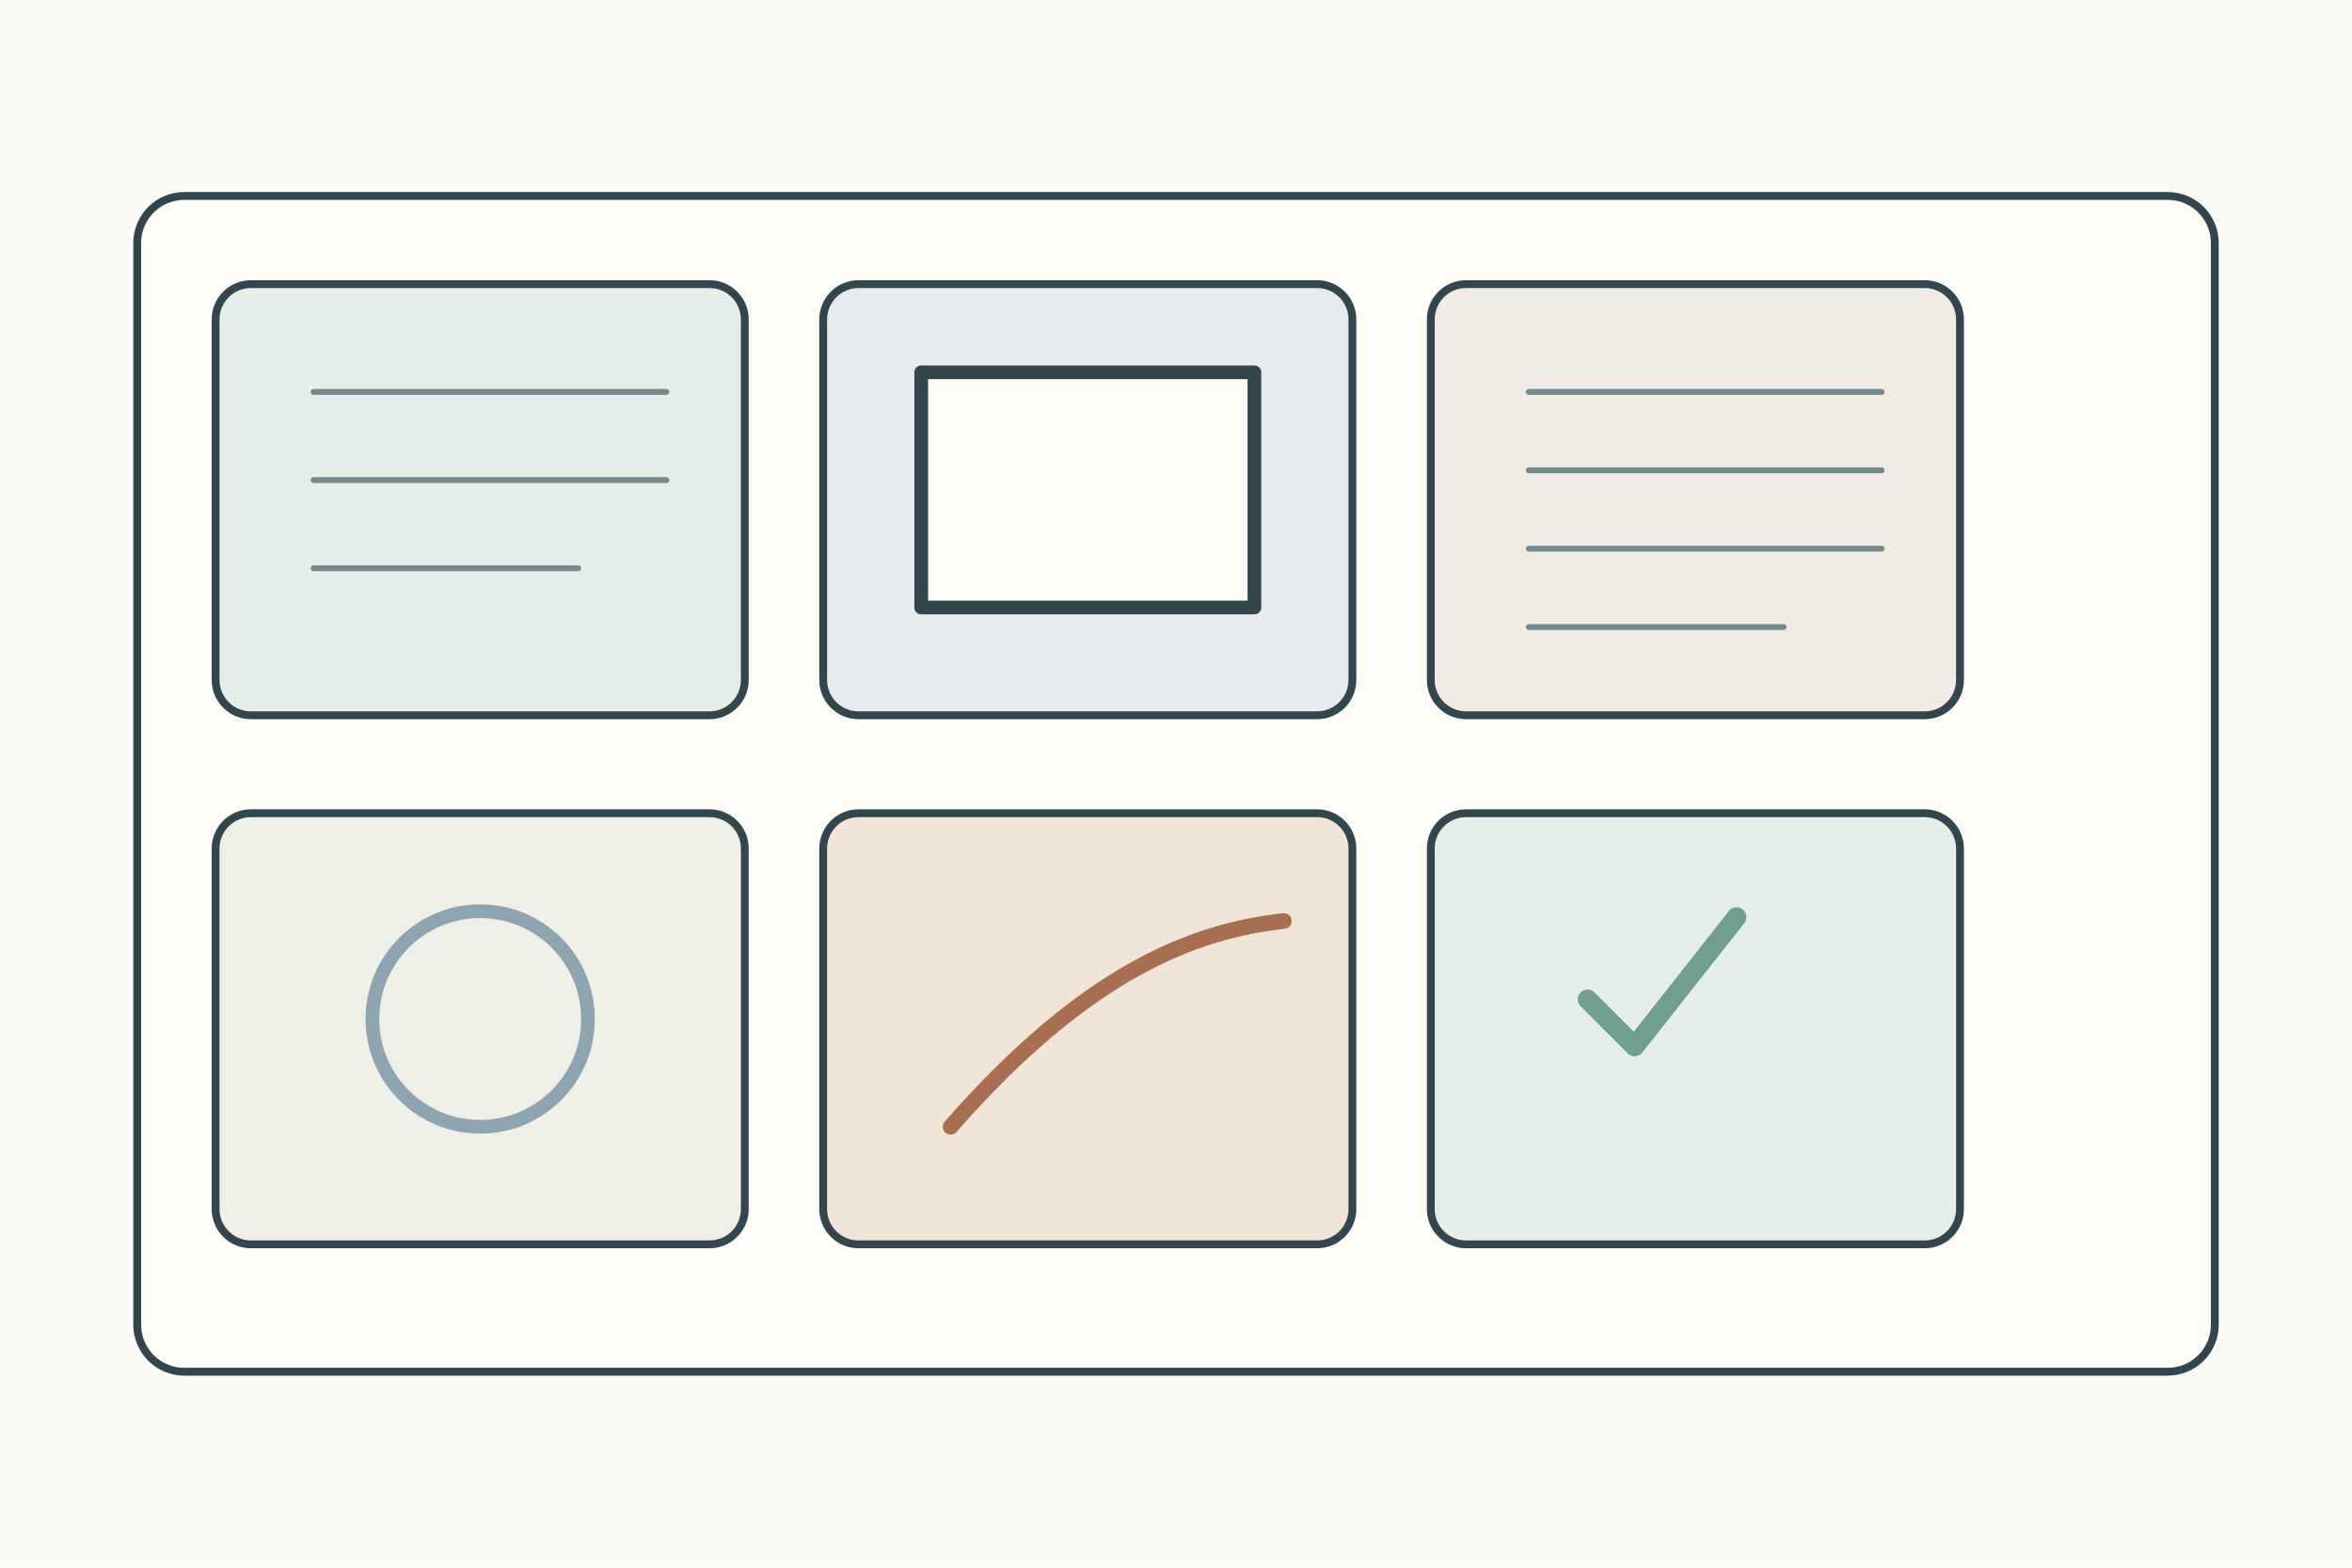
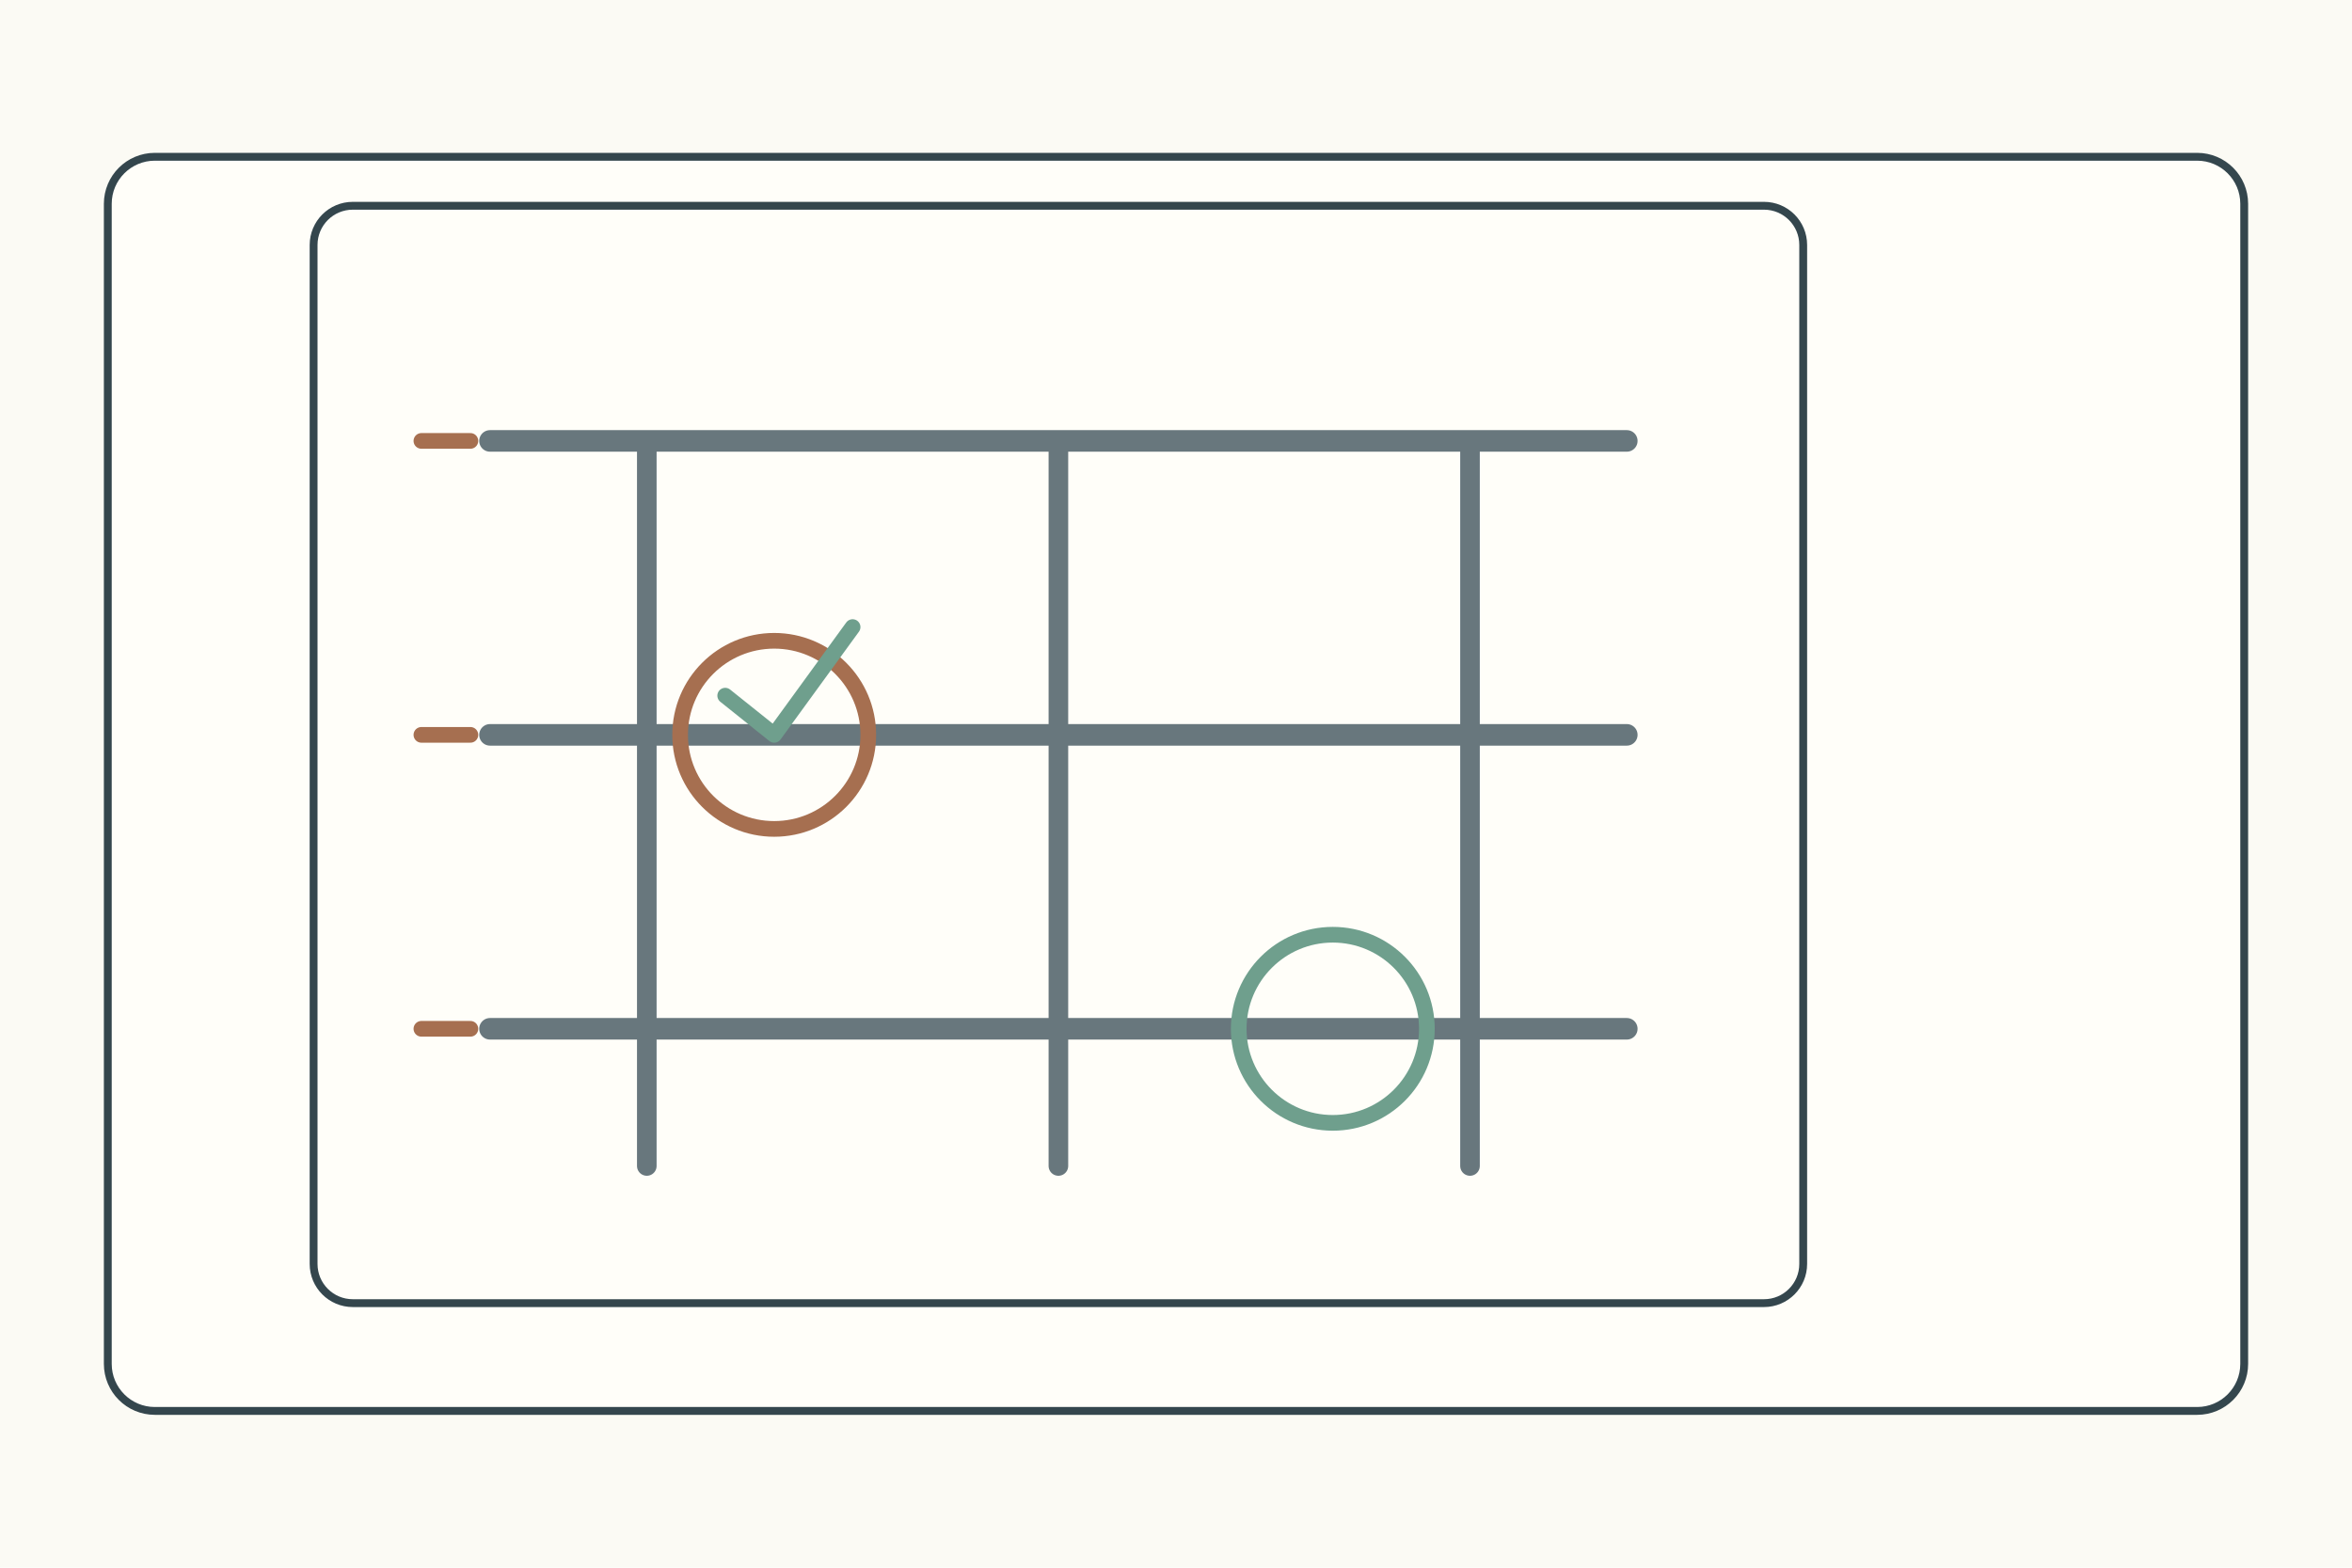
<svg xmlns="http://www.w3.org/2000/svg" width="1200" height="800">
  <rect width="1200" height="800" fill="#fbfaf4" />
  <g stroke="#34464d" stroke-width="4" fill="none" stroke-linecap="round" stroke-linejoin="round">
-     <rect x="70" y="100" width="1060" height="600" rx="24" fill="#fffef9" />
-     <g transform="translate(110 145)">
-       <g>
-         <rect width="270" height="220" rx="18" fill="#e5eee8" />
-         <path d="M50 55h180M50 100h180M50 145h135" stroke="#75888d" stroke-width="3" />
-       </g>
-       <g transform="translate(310 0)">
-         <rect width="270" height="220" rx="18" fill="#e7ebef" />
-         <rect x="50" y="45" width="170" height="120" fill="#fffef9" stroke-width="7" />
-       </g>
-       <g transform="translate(620 0)">
-         <rect width="270" height="220" rx="18" fill="#f0ece5" />
-         <path d="M50 55h180M50 95h180M50 135h180M50 175h130" stroke="#75888d" stroke-width="3" />
-       </g>
-       <g transform="translate(0 270)">
-         <rect width="270" height="220" rx="18" fill="#eef0e8" />
-         <circle cx="135" cy="105" r="55" fill="none" stroke="#8ea4b0" stroke-width="7" />
-       </g>
-       <g transform="translate(310 270)">
-         <rect width="270" height="220" rx="18" fill="#f0e5d7" />
-         <path d="M65 160c70-80 125-100 170-105" stroke="#a66f50" stroke-width="8" />
-       </g>
-       <g transform="translate(620 270)">
-         <rect width="270" height="220" rx="18" fill="#e5eee8" />
-         <path d="M80 95l24 24 52-66" stroke="#6f9f8d" stroke-width="10" />
-       </g>
+     <rect x="55" y="80" width="1090" height="640" rx="24" fill="#fffef9" />
+     <g transform="translate(160 105)">
+       <rect width="760" height="560" rx="20" fill="#fffef9" />
+       <path d="M90 120h580M90 270h580M90 420h580" stroke="#68777d" stroke-width="11" />
+       <path d="M170 120v370M380 120v370M590 120v370" stroke="#68777d" stroke-width="10" />
+       <path d="M55 120h25M55 270h25M55 420h25" stroke="#a66f50" stroke-width="8" />
+       <circle cx="235" cy="270" r="48" fill="none" stroke="#a66f50" stroke-width="8" />
+       <circle cx="520" cy="420" r="48" fill="none" stroke="#6f9f8d" stroke-width="8" />
+       <path d="M210 250l25 20 40-55" stroke="#6f9f8d" stroke-width="8" />
    </g>
  </g>
</svg>
